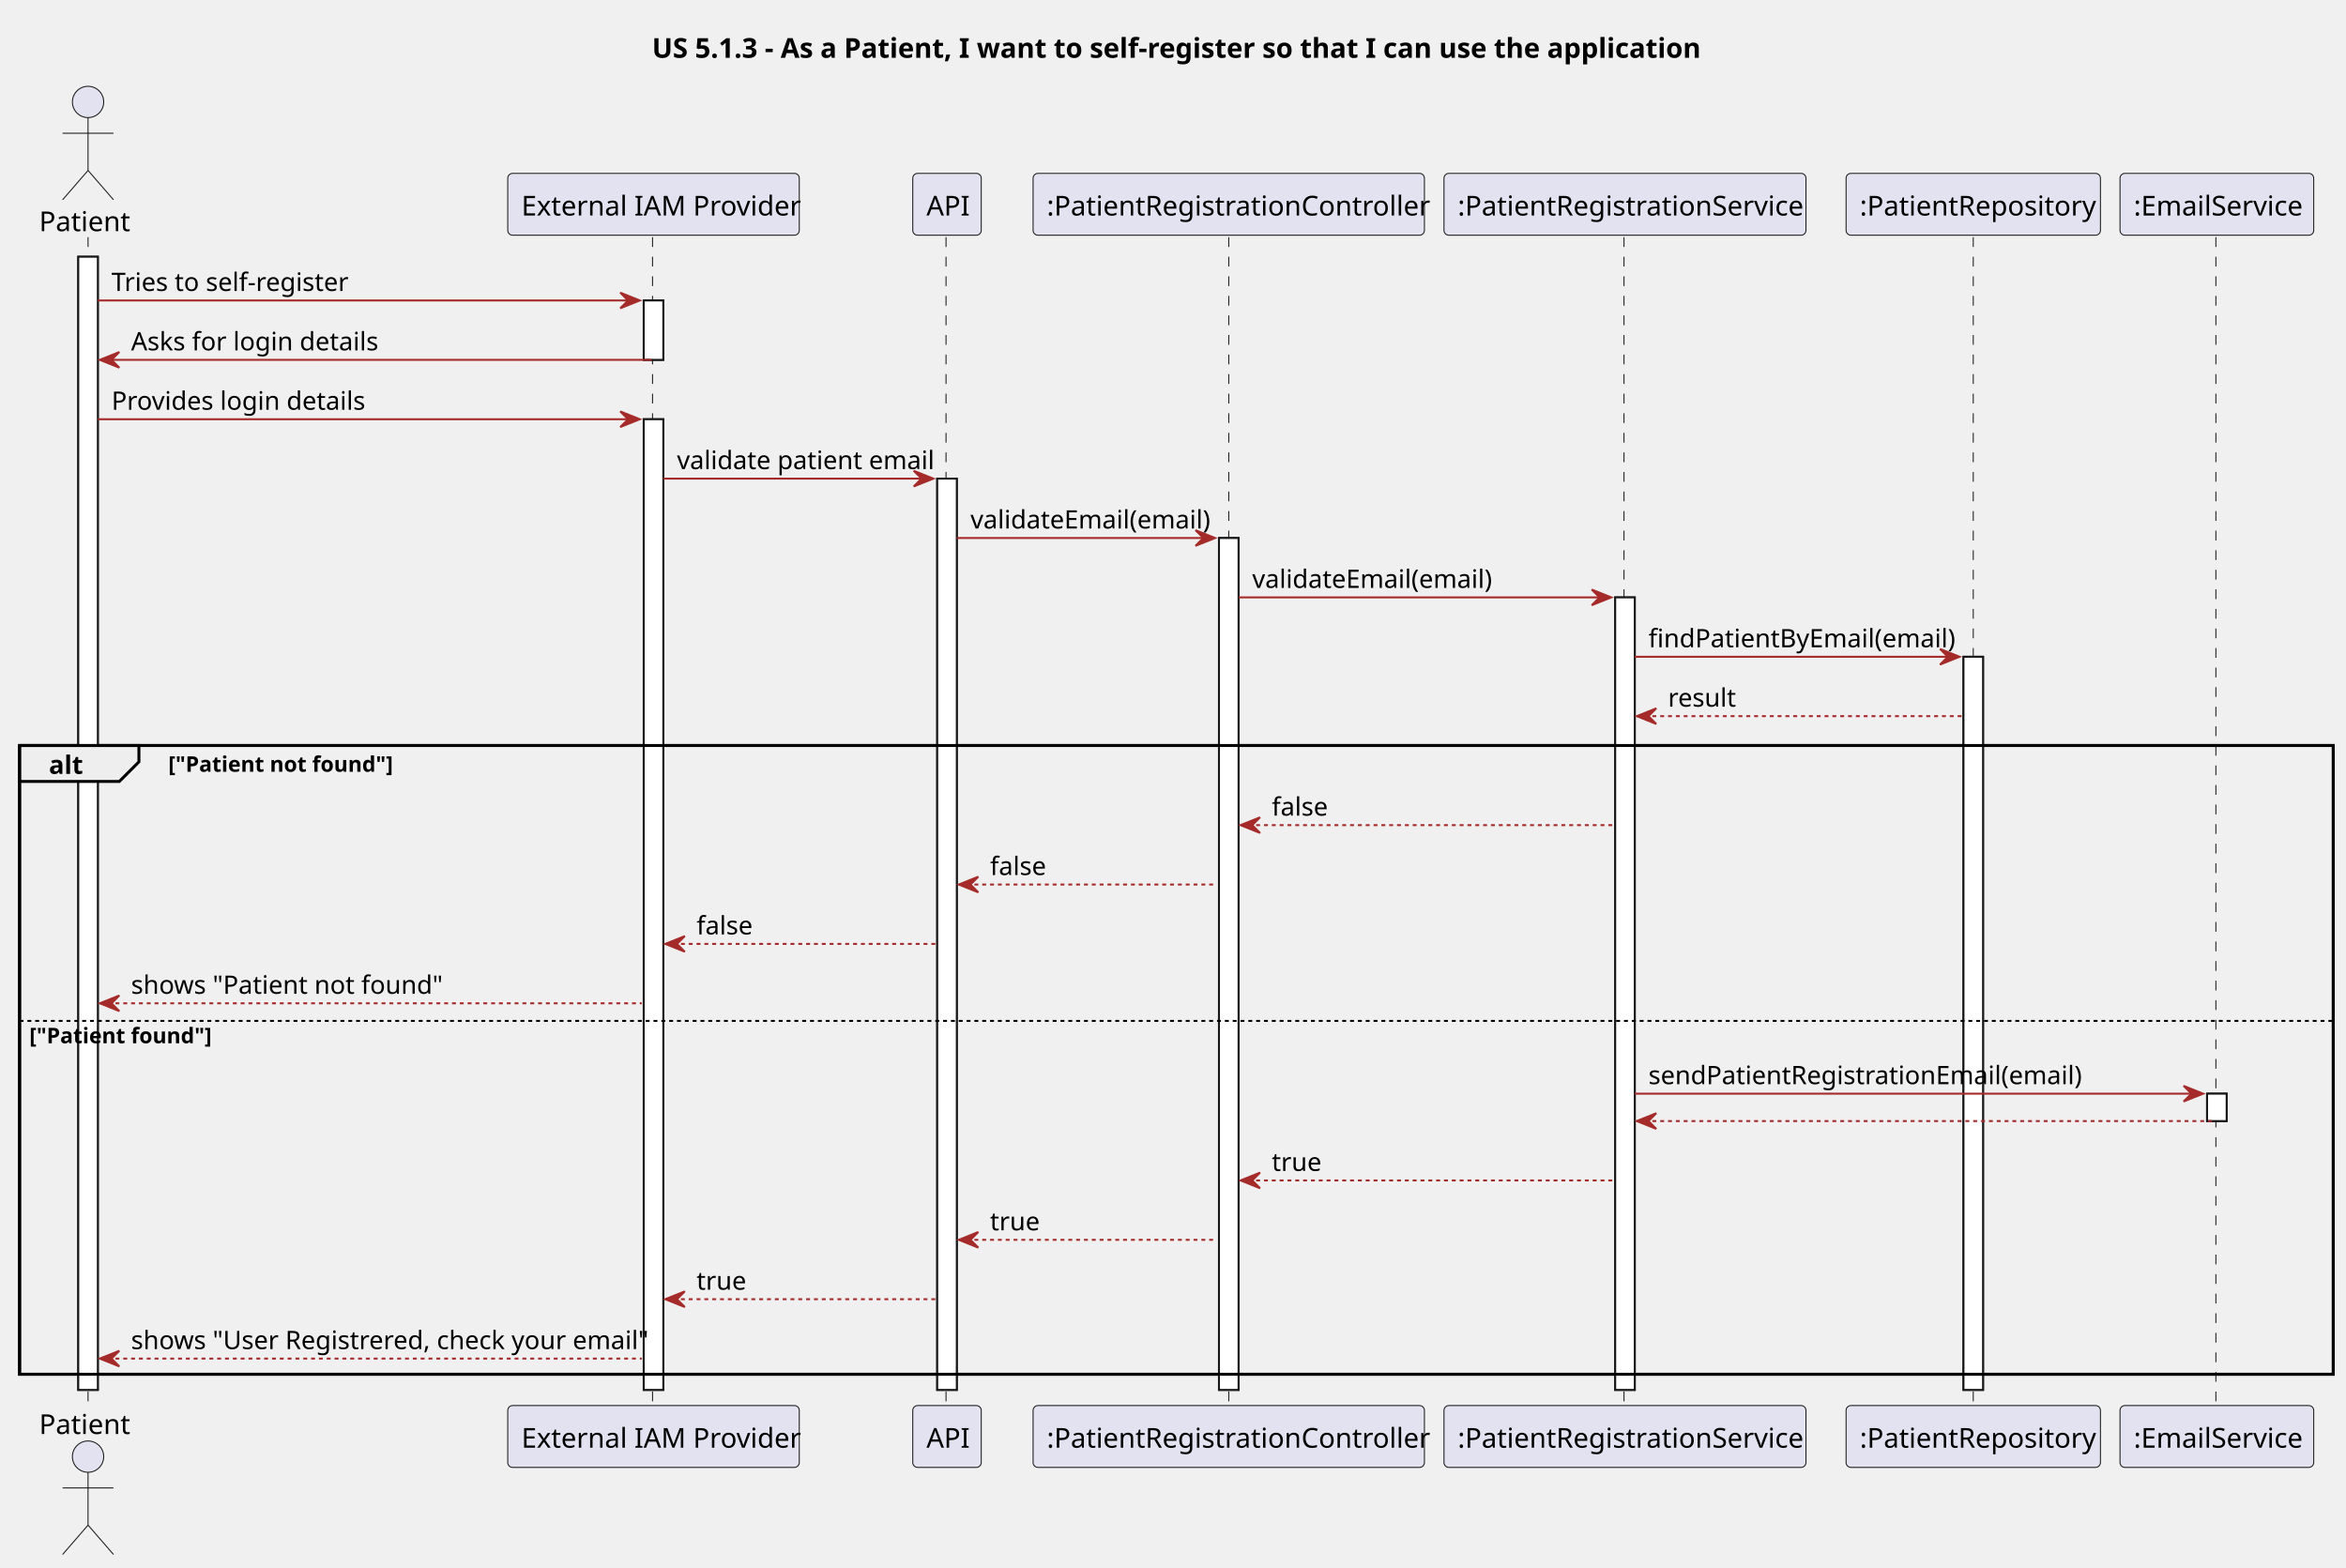
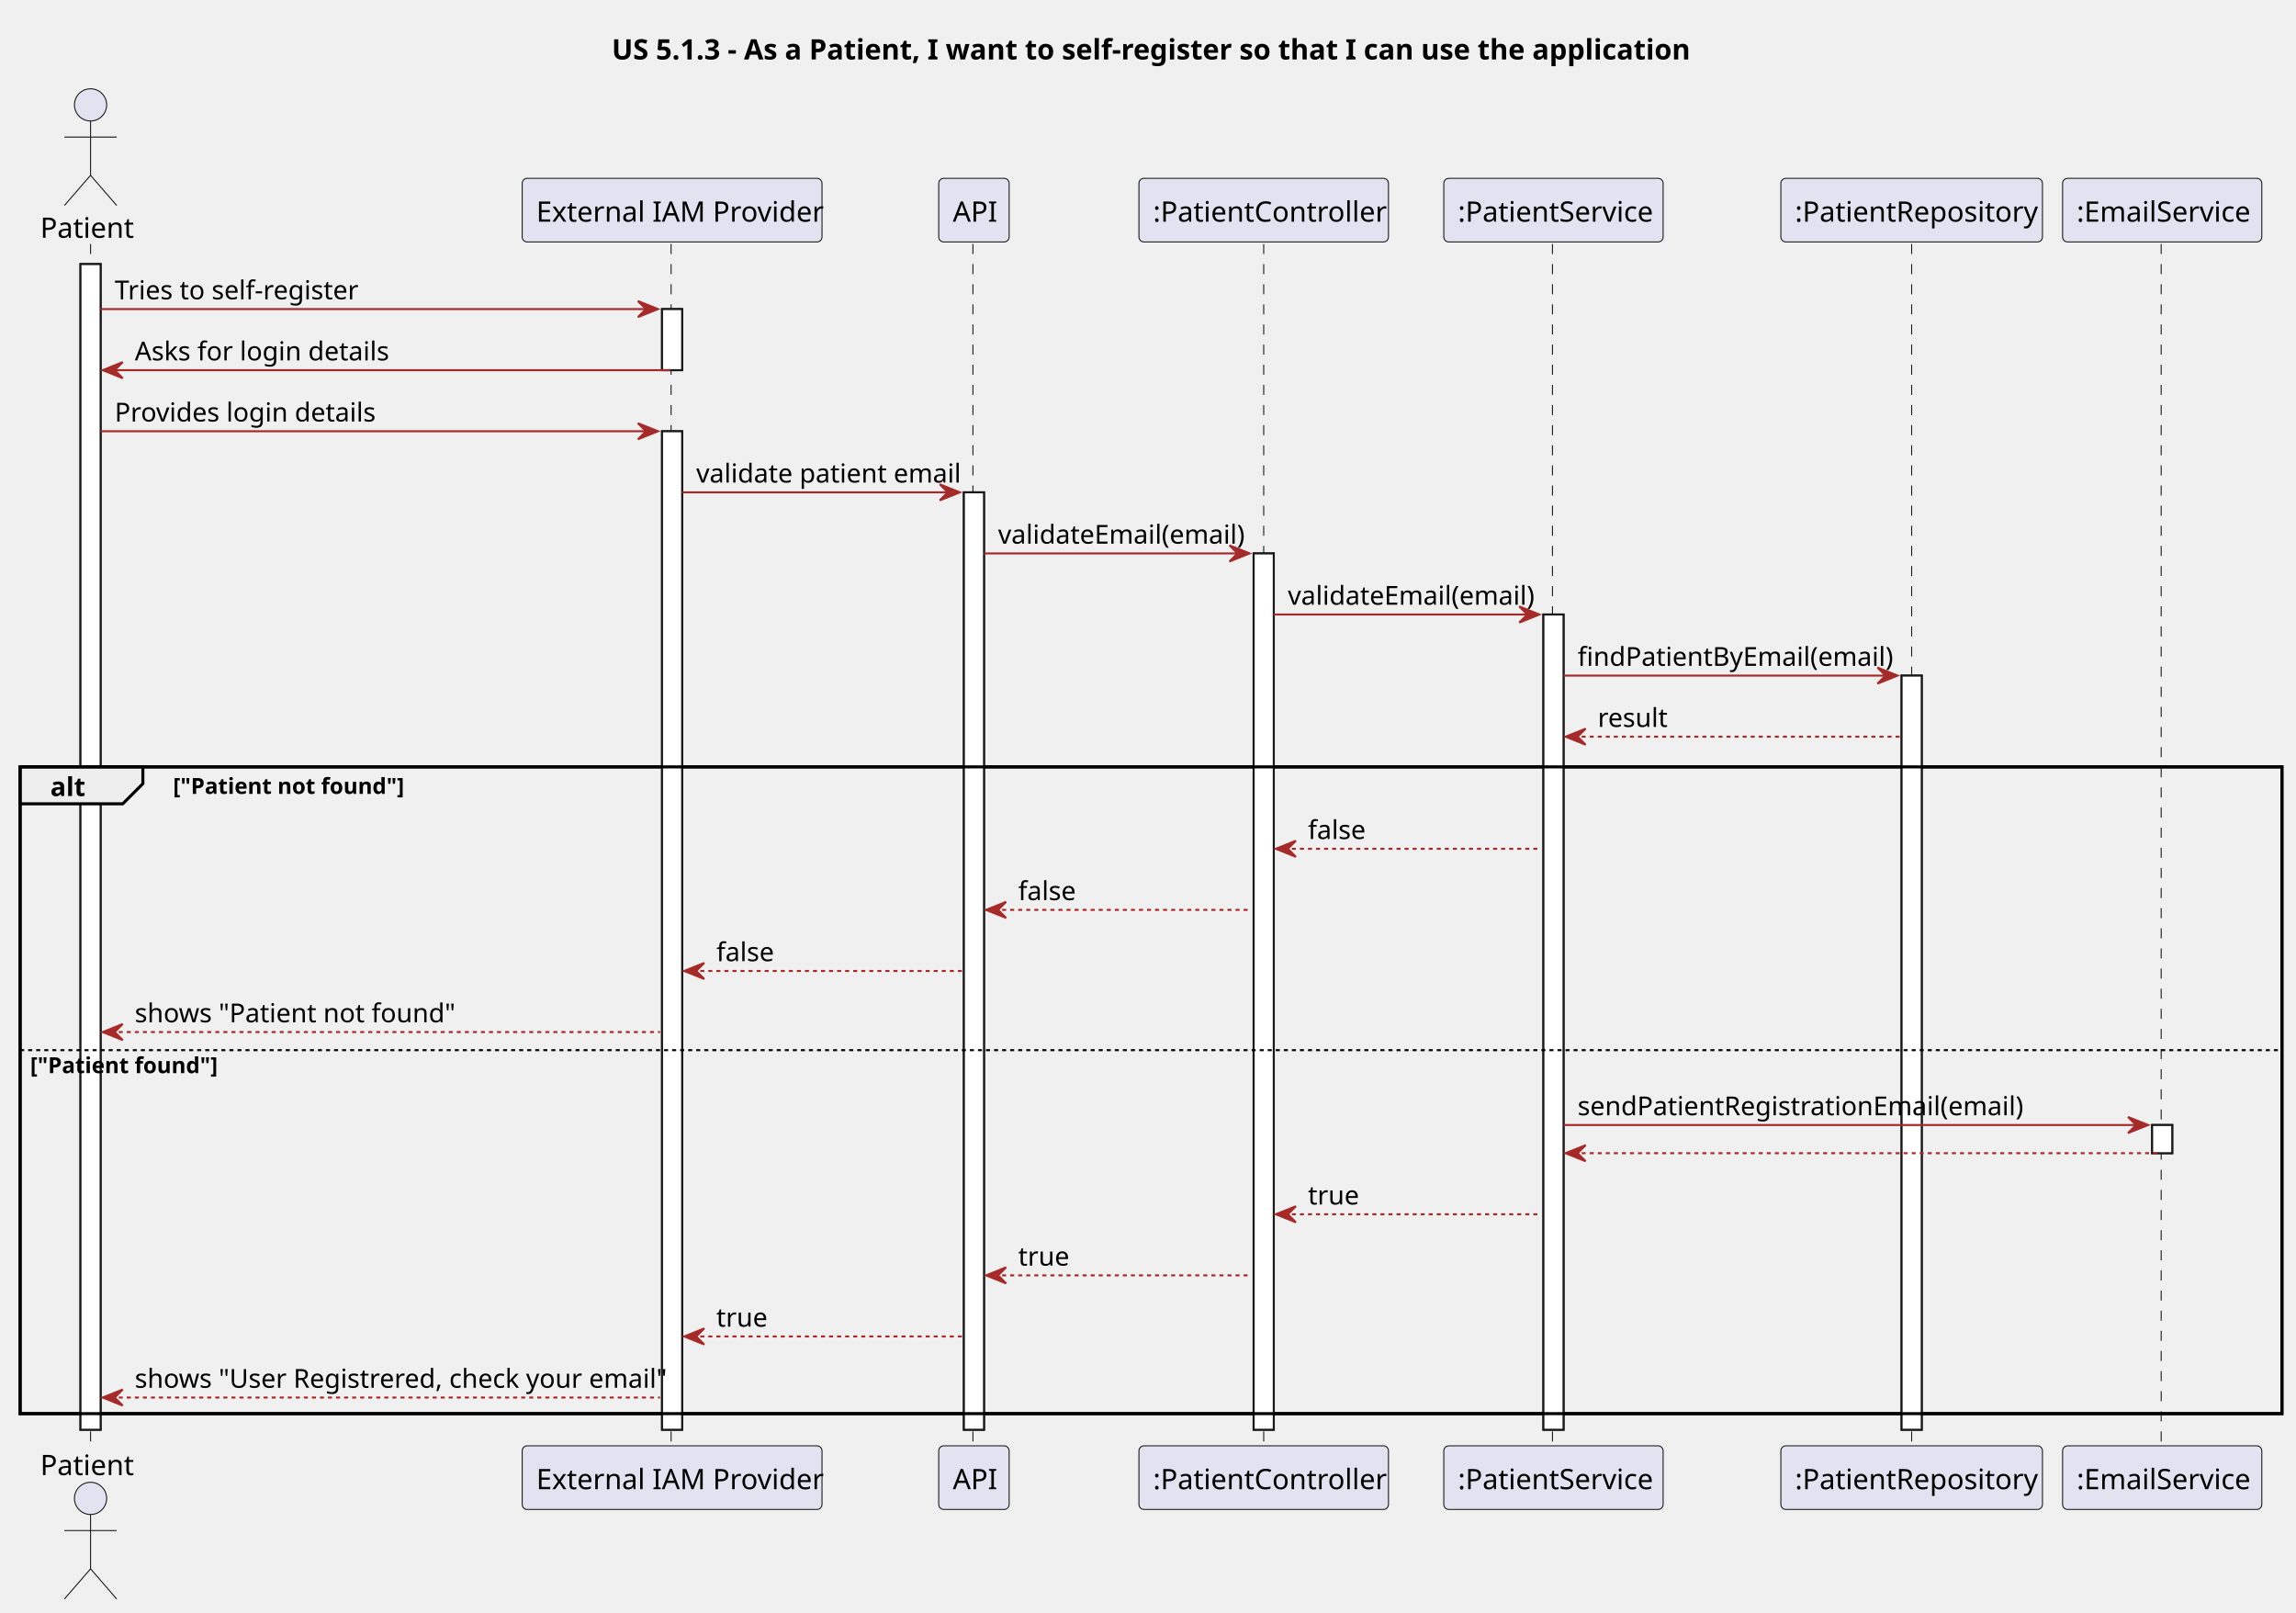
- <svg xmlns="http://www.w3.org/2000/svg" contentStyleType="text/css" height="801px" preserveAspectRatio="none" style="width:1199px;height:801px;background:#FFFFFF;" version="1.1" viewBox="0 0 1199 801" width="1199px" zoomAndPan="magnify">
+ <svg xmlns="http://www.w3.org/2000/svg" contentStyleType="text/css" height="801px" preserveAspectRatio="none" style="width:1141px;height:801px;background:#FFFFFF;" version="1.1" viewBox="0 0 1141 801" width="1141px" zoomAndPan="magnify">
  <defs />
  <g>
-     <text fill="#000000" font-family="sans-serif" font-size="14" font-weight="bold" lengthAdjust="spacing" textLength="535" x="333.25" y="29.533">US 5.1.3 - As a Patient, I want to self-register so that I can use the application</text>
+     <text fill="#000000" font-family="sans-serif" font-size="14" font-weight="bold" lengthAdjust="spacing" textLength="535" x="304" y="29.533">US 5.1.3 - As a Patient, I want to self-register so that I can use the application</text>
    <rect fill="#FFFFFF" height="579.164" style="stroke:#181818;stroke-width:1.0;" width="10" x="40" y="131.219" />
    <rect fill="#FFFFFF" height="30.352" style="stroke:#181818;stroke-width:1.0;" width="10" x="329" y="153.57" />
    <rect fill="#FFFFFF" height="496.109" style="stroke:#181818;stroke-width:1.0;" width="10" x="329" y="214.273" />
    <rect fill="#FFFFFF" height="465.758" style="stroke:#181818;stroke-width:1.0;" width="10" x="479" y="244.625" />
    <rect fill="#FFFFFF" height="435.406" style="stroke:#181818;stroke-width:1.0;" width="10" x="623" y="274.977" />
-     <rect fill="#FFFFFF" height="405.055" style="stroke:#181818;stroke-width:1.0;" width="10" x="825.5" y="305.328" />
-     <rect fill="#FFFFFF" height="374.703" style="stroke:#181818;stroke-width:1.0;" width="10" x="1003.5" y="335.68" />
-     <rect fill="#FFFFFF" height="14" style="stroke:#181818;stroke-width:1.0;" width="10" x="1128" y="558.977" />
-     <rect fill="none" height="321.352" style="stroke:#000000;stroke-width:1.5;" width="1182.5" x="10" y="381.031" />
+     <rect fill="#FFFFFF" height="405.055" style="stroke:#181818;stroke-width:1.0;" width="10" x="767" y="305.328" />
+     <rect fill="#FFFFFF" height="374.703" style="stroke:#181818;stroke-width:1.0;" width="10" x="945" y="335.68" />
+     <rect fill="#FFFFFF" height="14" style="stroke:#181818;stroke-width:1.0;" width="10" x="1069.5" y="558.977" />
+     <rect fill="none" height="321.352" style="stroke:#000000;stroke-width:1.5;" width="1124" x="10" y="381.031" />
    <line style="stroke:#181818;stroke-width:0.5;stroke-dasharray:5.0,5.0;" x1="45" x2="45" y1="121.219" y2="719.383" />
    <line style="stroke:#181818;stroke-width:0.5;stroke-dasharray:5.0,5.0;" x1="333.5" x2="333.5" y1="121.219" y2="719.383" />
    <line style="stroke:#181818;stroke-width:0.5;stroke-dasharray:5.0,5.0;" x1="483.5" x2="483.5" y1="121.219" y2="719.383" />
    <line style="stroke:#181818;stroke-width:0.5;stroke-dasharray:5.0,5.0;" x1="628" x2="628" y1="121.219" y2="719.383" />
-     <line style="stroke:#181818;stroke-width:0.5;stroke-dasharray:5.0,5.0;" x1="830" x2="830" y1="121.219" y2="719.383" />
-     <line style="stroke:#181818;stroke-width:0.5;stroke-dasharray:5.0,5.0;" x1="1008.5" x2="1008.5" y1="121.219" y2="719.383" />
-     <line style="stroke:#181818;stroke-width:0.5;stroke-dasharray:5.0,5.0;" x1="1132.5" x2="1132.5" y1="121.219" y2="719.383" />
+     <line style="stroke:#181818;stroke-width:0.5;stroke-dasharray:5.0,5.0;" x1="771.5" x2="771.5" y1="121.219" y2="719.383" />
+     <line style="stroke:#181818;stroke-width:0.5;stroke-dasharray:5.0,5.0;" x1="950" x2="950" y1="121.219" y2="719.383" />
+     <line style="stroke:#181818;stroke-width:0.5;stroke-dasharray:5.0,5.0;" x1="1074" x2="1074" y1="121.219" y2="719.383" />
    <text fill="#000000" font-family="sans-serif" font-size="14" lengthAdjust="spacing" textLength="44" x="20" y="118.143">Patient</text>
    <ellipse cx="45" cy="52.109" fill="#E2E2F0" rx="8" ry="8" style="stroke:#181818;stroke-width:0.5;" />
    <path d="M45,60.109 L45,87.109 M32,68.109 L58,68.109 M45,87.109 L32,102.109 M45,87.109 L58,102.109 " fill="none" style="stroke:#181818;stroke-width:0.5;" />
    <text fill="#000000" font-family="sans-serif" font-size="14" lengthAdjust="spacing" textLength="44" x="20" y="732.916">Patient</text>
    <ellipse cx="45" cy="744.492" fill="#E2E2F0" rx="8" ry="8" style="stroke:#181818;stroke-width:0.5;" />
    <path d="M45,752.492 L45,779.492 M32,760.492 L58,760.492 M45,779.492 L32,794.492 M45,779.492 L58,794.492 " fill="none" style="stroke:#181818;stroke-width:0.5;" />
    <rect fill="#E2E2F0" height="31.609" rx="2.5" ry="2.5" style="stroke:#181818;stroke-width:0.5;" width="149" x="259.5" y="88.609" />
    <text fill="#000000" font-family="sans-serif" font-size="14" lengthAdjust="spacing" textLength="135" x="266.5" y="110.143">External IAM Provider</text>
    <rect fill="#E2E2F0" height="31.609" rx="2.5" ry="2.5" style="stroke:#181818;stroke-width:0.5;" width="149" x="259.5" y="718.383" />
    <text fill="#000000" font-family="sans-serif" font-size="14" lengthAdjust="spacing" textLength="135" x="266.5" y="739.916">External IAM Provider</text>
    <rect fill="#E2E2F0" height="31.609" rx="2.5" ry="2.5" style="stroke:#181818;stroke-width:0.5;" width="35" x="466.5" y="88.609" />
    <text fill="#000000" font-family="sans-serif" font-size="14" lengthAdjust="spacing" textLength="21" x="473.5" y="110.143">API</text>
    <rect fill="#E2E2F0" height="31.609" rx="2.5" ry="2.5" style="stroke:#181818;stroke-width:0.5;" width="35" x="466.5" y="718.383" />
    <text fill="#000000" font-family="sans-serif" font-size="14" lengthAdjust="spacing" textLength="21" x="473.5" y="739.916">API</text>
-     <rect fill="#E2E2F0" height="31.609" rx="2.5" ry="2.5" style="stroke:#181818;stroke-width:0.5;" width="200" x="528" y="88.609" />
-     <text fill="#000000" font-family="sans-serif" font-size="14" lengthAdjust="spacing" textLength="186" x="535" y="110.143">:PatientRegistrationController</text>
-     <rect fill="#E2E2F0" height="31.609" rx="2.5" ry="2.5" style="stroke:#181818;stroke-width:0.5;" width="200" x="528" y="718.383" />
-     <text fill="#000000" font-family="sans-serif" font-size="14" lengthAdjust="spacing" textLength="186" x="535" y="739.916">:PatientRegistrationController</text>
-     <rect fill="#E2E2F0" height="31.609" rx="2.5" ry="2.5" style="stroke:#181818;stroke-width:0.5;" width="185" x="738" y="88.609" />
-     <text fill="#000000" font-family="sans-serif" font-size="14" lengthAdjust="spacing" textLength="171" x="745" y="110.143">:PatientRegistrationService</text>
-     <rect fill="#E2E2F0" height="31.609" rx="2.5" ry="2.5" style="stroke:#181818;stroke-width:0.5;" width="185" x="738" y="718.383" />
-     <text fill="#000000" font-family="sans-serif" font-size="14" lengthAdjust="spacing" textLength="171" x="745" y="739.916">:PatientRegistrationService</text>
-     <rect fill="#E2E2F0" height="31.609" rx="2.5" ry="2.5" style="stroke:#181818;stroke-width:0.5;" width="130" x="943.5" y="88.609" />
-     <text fill="#000000" font-family="sans-serif" font-size="14" lengthAdjust="spacing" textLength="116" x="950.5" y="110.143">:PatientRepository</text>
-     <rect fill="#E2E2F0" height="31.609" rx="2.5" ry="2.5" style="stroke:#181818;stroke-width:0.5;" width="130" x="943.5" y="718.383" />
-     <text fill="#000000" font-family="sans-serif" font-size="14" lengthAdjust="spacing" textLength="116" x="950.5" y="739.916">:PatientRepository</text>
-     <rect fill="#E2E2F0" height="31.609" rx="2.5" ry="2.5" style="stroke:#181818;stroke-width:0.5;" width="99" x="1083.5" y="88.609" />
-     <text fill="#000000" font-family="sans-serif" font-size="14" lengthAdjust="spacing" textLength="85" x="1090.5" y="110.143">:EmailService</text>
-     <rect fill="#E2E2F0" height="31.609" rx="2.5" ry="2.5" style="stroke:#181818;stroke-width:0.5;" width="99" x="1083.5" y="718.383" />
-     <text fill="#000000" font-family="sans-serif" font-size="14" lengthAdjust="spacing" textLength="85" x="1090.5" y="739.916">:EmailService</text>
+     <rect fill="#E2E2F0" height="31.609" rx="2.5" ry="2.5" style="stroke:#181818;stroke-width:0.5;" width="124" x="566" y="88.609" />
+     <text fill="#000000" font-family="sans-serif" font-size="14" lengthAdjust="spacing" textLength="110" x="573" y="110.143">:PatientController</text>
+     <rect fill="#E2E2F0" height="31.609" rx="2.5" ry="2.5" style="stroke:#181818;stroke-width:0.5;" width="124" x="566" y="718.383" />
+     <text fill="#000000" font-family="sans-serif" font-size="14" lengthAdjust="spacing" textLength="110" x="573" y="739.916">:PatientController</text>
+     <rect fill="#E2E2F0" height="31.609" rx="2.5" ry="2.5" style="stroke:#181818;stroke-width:0.5;" width="109" x="717.5" y="88.609" />
+     <text fill="#000000" font-family="sans-serif" font-size="14" lengthAdjust="spacing" textLength="95" x="724.5" y="110.143">:PatientService</text>
+     <rect fill="#E2E2F0" height="31.609" rx="2.5" ry="2.5" style="stroke:#181818;stroke-width:0.5;" width="109" x="717.5" y="718.383" />
+     <text fill="#000000" font-family="sans-serif" font-size="14" lengthAdjust="spacing" textLength="95" x="724.5" y="739.916">:PatientService</text>
+     <rect fill="#E2E2F0" height="31.609" rx="2.5" ry="2.5" style="stroke:#181818;stroke-width:0.5;" width="130" x="885" y="88.609" />
+     <text fill="#000000" font-family="sans-serif" font-size="14" lengthAdjust="spacing" textLength="116" x="892" y="110.143">:PatientRepository</text>
+     <rect fill="#E2E2F0" height="31.609" rx="2.5" ry="2.5" style="stroke:#181818;stroke-width:0.5;" width="130" x="885" y="718.383" />
+     <text fill="#000000" font-family="sans-serif" font-size="14" lengthAdjust="spacing" textLength="116" x="892" y="739.916">:PatientRepository</text>
+     <rect fill="#E2E2F0" height="31.609" rx="2.5" ry="2.5" style="stroke:#181818;stroke-width:0.5;" width="99" x="1025" y="88.609" />
+     <text fill="#000000" font-family="sans-serif" font-size="14" lengthAdjust="spacing" textLength="85" x="1032" y="110.143">:EmailService</text>
+     <rect fill="#E2E2F0" height="31.609" rx="2.5" ry="2.5" style="stroke:#181818;stroke-width:0.5;" width="99" x="1025" y="718.383" />
+     <text fill="#000000" font-family="sans-serif" font-size="14" lengthAdjust="spacing" textLength="85" x="1032" y="739.916">:EmailService</text>
    <rect fill="#FFFFFF" height="579.164" style="stroke:#181818;stroke-width:1.0;" width="10" x="40" y="131.219" />
    <rect fill="#FFFFFF" height="30.352" style="stroke:#181818;stroke-width:1.0;" width="10" x="329" y="153.57" />
    <rect fill="#FFFFFF" height="496.109" style="stroke:#181818;stroke-width:1.0;" width="10" x="329" y="214.273" />
    <rect fill="#FFFFFF" height="465.758" style="stroke:#181818;stroke-width:1.0;" width="10" x="479" y="244.625" />
    <rect fill="#FFFFFF" height="435.406" style="stroke:#181818;stroke-width:1.0;" width="10" x="623" y="274.977" />
-     <rect fill="#FFFFFF" height="405.055" style="stroke:#181818;stroke-width:1.0;" width="10" x="825.5" y="305.328" />
-     <rect fill="#FFFFFF" height="374.703" style="stroke:#181818;stroke-width:1.0;" width="10" x="1003.5" y="335.68" />
-     <rect fill="#FFFFFF" height="14" style="stroke:#181818;stroke-width:1.0;" width="10" x="1128" y="558.977" />
+     <rect fill="#FFFFFF" height="405.055" style="stroke:#181818;stroke-width:1.0;" width="10" x="767" y="305.328" />
+     <rect fill="#FFFFFF" height="374.703" style="stroke:#181818;stroke-width:1.0;" width="10" x="945" y="335.68" />
+     <rect fill="#FFFFFF" height="14" style="stroke:#181818;stroke-width:1.0;" width="10" x="1069.5" y="558.977" />
    <polygon fill="#A52A2A" points="317,149.57,327,153.57,317,157.57,321,153.57" style="stroke:#A52A2A;stroke-width:1.0;" />
    <line style="stroke:#A52A2A;stroke-width:1.0;" x1="50" x2="323" y1="153.57" y2="153.57" />
    <text fill="#000000" font-family="sans-serif" font-size="13" lengthAdjust="spacing" textLength="114" x="57" y="148.714">Tries to self-register</text>
    <polygon fill="#A52A2A" points="61,179.922,51,183.922,61,187.922,57,183.922" style="stroke:#A52A2A;stroke-width:1.0;" />
    <line style="stroke:#A52A2A;stroke-width:1.0;" x1="55" x2="333" y1="183.922" y2="183.922" />
    <text fill="#000000" font-family="sans-serif" font-size="13" lengthAdjust="spacing" textLength="121" x="67" y="179.065">Asks for login details</text>
    <polygon fill="#A52A2A" points="317,210.273,327,214.273,317,218.273,321,214.273" style="stroke:#A52A2A;stroke-width:1.0;" />
    <line style="stroke:#A52A2A;stroke-width:1.0;" x1="50" x2="323" y1="214.273" y2="214.273" />
    <text fill="#000000" font-family="sans-serif" font-size="13" lengthAdjust="spacing" textLength="122" x="57" y="209.417">Provides login details</text>
    <polygon fill="#A52A2A" points="467,240.625,477,244.625,467,248.625,471,244.625" style="stroke:#A52A2A;stroke-width:1.0;" />
    <line style="stroke:#A52A2A;stroke-width:1.0;" x1="339" x2="473" y1="244.625" y2="244.625" />
    <text fill="#000000" font-family="sans-serif" font-size="13" lengthAdjust="spacing" textLength="121" x="346" y="239.769">validate patient email</text>
    <polygon fill="#A52A2A" points="611,270.977,621,274.977,611,278.977,615,274.977" style="stroke:#A52A2A;stroke-width:1.0;" />
    <line style="stroke:#A52A2A;stroke-width:1.0;" x1="489" x2="617" y1="274.977" y2="274.977" />
    <text fill="#000000" font-family="sans-serif" font-size="13" lengthAdjust="spacing" textLength="115" x="496" y="270.12">validateEmail(email)</text>
-     <polygon fill="#A52A2A" points="813.5,301.328,823.5,305.328,813.5,309.328,817.5,305.328" style="stroke:#A52A2A;stroke-width:1.0;" />
-     <line style="stroke:#A52A2A;stroke-width:1.0;" x1="633" x2="819.5" y1="305.328" y2="305.328" />
+     <polygon fill="#A52A2A" points="755,301.328,765,305.328,755,309.328,759,305.328" style="stroke:#A52A2A;stroke-width:1.0;" />
+     <line style="stroke:#A52A2A;stroke-width:1.0;" x1="633" x2="761" y1="305.328" y2="305.328" />
    <text fill="#000000" font-family="sans-serif" font-size="13" lengthAdjust="spacing" textLength="115" x="640" y="300.472">validateEmail(email)</text>
-     <polygon fill="#A52A2A" points="991.5,331.68,1001.5,335.68,991.5,339.68,995.5,335.68" style="stroke:#A52A2A;stroke-width:1.0;" />
-     <line style="stroke:#A52A2A;stroke-width:1.0;" x1="835.5" x2="997.5" y1="335.68" y2="335.68" />
-     <text fill="#000000" font-family="sans-serif" font-size="13" lengthAdjust="spacing" textLength="149" x="842.5" y="330.823">findPatientByEmail(email)</text>
-     <polygon fill="#A52A2A" points="846.5,362.031,836.5,366.031,846.5,370.031,842.5,366.031" style="stroke:#A52A2A;stroke-width:1.0;" />
-     <line style="stroke:#A52A2A;stroke-width:1.0;stroke-dasharray:2.0,2.0;" x1="840.5" x2="1002.5" y1="366.031" y2="366.031" />
-     <text fill="#000000" font-family="sans-serif" font-size="13" lengthAdjust="spacing" textLength="32" x="852.5" y="361.175">result</text>
+     <polygon fill="#A52A2A" points="933,331.68,943,335.68,933,339.68,937,335.68" style="stroke:#A52A2A;stroke-width:1.0;" />
+     <line style="stroke:#A52A2A;stroke-width:1.0;" x1="777" x2="939" y1="335.68" y2="335.68" />
+     <text fill="#000000" font-family="sans-serif" font-size="13" lengthAdjust="spacing" textLength="149" x="784" y="330.823">findPatientByEmail(email)</text>
+     <polygon fill="#A52A2A" points="788,362.031,778,366.031,788,370.031,784,366.031" style="stroke:#A52A2A;stroke-width:1.0;" />
+     <line style="stroke:#A52A2A;stroke-width:1.0;stroke-dasharray:2.0,2.0;" x1="782" x2="944" y1="366.031" y2="366.031" />
+     <text fill="#000000" font-family="sans-serif" font-size="13" lengthAdjust="spacing" textLength="32" x="794" y="361.175">result</text>
    <path d="M10,381.031 L71,381.031 L71,389.383 L61,399.383 L10,399.383 L10,381.031 " fill="#EEEEEE" style="stroke:#000000;stroke-width:1.5;" />
-     <rect fill="none" height="321.352" style="stroke:#000000;stroke-width:1.5;" width="1182.5" x="10" y="381.031" />
+     <rect fill="none" height="321.352" style="stroke:#000000;stroke-width:1.5;" width="1124" x="10" y="381.031" />
    <text fill="#000000" font-family="sans-serif" font-size="13" font-weight="bold" lengthAdjust="spacing" textLength="16" x="25" y="395.526">alt</text>
    <text fill="#000000" font-family="sans-serif" font-size="11" font-weight="bold" lengthAdjust="spacing" textLength="112" x="86" y="394.45">["Patient not found"]</text>
    <polygon fill="#A52A2A" points="644,417.734,634,421.734,644,425.734,640,421.734" style="stroke:#A52A2A;stroke-width:1.0;" />
-     <line style="stroke:#A52A2A;stroke-width:1.0;stroke-dasharray:2.0,2.0;" x1="638" x2="824.5" y1="421.734" y2="421.734" />
+     <line style="stroke:#A52A2A;stroke-width:1.0;stroke-dasharray:2.0,2.0;" x1="638" x2="766" y1="421.734" y2="421.734" />
    <text fill="#000000" font-family="sans-serif" font-size="13" lengthAdjust="spacing" textLength="27" x="650" y="416.878">false</text>
    <polygon fill="#A52A2A" points="500,448.086,490,452.086,500,456.086,496,452.086" style="stroke:#A52A2A;stroke-width:1.0;" />
    <line style="stroke:#A52A2A;stroke-width:1.0;stroke-dasharray:2.0,2.0;" x1="494" x2="622" y1="452.086" y2="452.086" />
    <text fill="#000000" font-family="sans-serif" font-size="13" lengthAdjust="spacing" textLength="27" x="506" y="447.229">false</text>
    <polygon fill="#A52A2A" points="350,478.438,340,482.438,350,486.438,346,482.438" style="stroke:#A52A2A;stroke-width:1.0;" />
    <line style="stroke:#A52A2A;stroke-width:1.0;stroke-dasharray:2.0,2.0;" x1="344" x2="478" y1="482.438" y2="482.438" />
    <text fill="#000000" font-family="sans-serif" font-size="13" lengthAdjust="spacing" textLength="27" x="356" y="477.581">false</text>
    <polygon fill="#A52A2A" points="61,508.789,51,512.789,61,516.789,57,512.789" style="stroke:#A52A2A;stroke-width:1.0;" />
    <line style="stroke:#A52A2A;stroke-width:1.0;stroke-dasharray:2.0,2.0;" x1="55" x2="328" y1="512.789" y2="512.789" />
    <text fill="#000000" font-family="sans-serif" font-size="13" lengthAdjust="spacing" textLength="149" x="67" y="507.933">shows "Patient not found"</text>
-     <line style="stroke:#000000;stroke-width:1.0;stroke-dasharray:2.0,2.0;" x1="10" x2="1192.5" y1="521.789" y2="521.789" />
+     <line style="stroke:#000000;stroke-width:1.0;stroke-dasharray:2.0,2.0;" x1="10" x2="1134" y1="521.789" y2="521.789" />
    <text fill="#000000" font-family="sans-serif" font-size="11" font-weight="bold" lengthAdjust="spacing" textLength="91" x="15" y="533.208">["Patient found"]</text>
-     <polygon fill="#A52A2A" points="1116,554.977,1126,558.977,1116,562.977,1120,558.977" style="stroke:#A52A2A;stroke-width:1.0;" />
-     <line style="stroke:#A52A2A;stroke-width:1.0;" x1="835.5" x2="1122" y1="558.977" y2="558.977" />
-     <text fill="#000000" font-family="sans-serif" font-size="13" lengthAdjust="spacing" textLength="210" x="842.5" y="554.12">sendPatientRegistrationEmail(email)</text>
-     <polygon fill="#A52A2A" points="846.5,568.977,836.5,572.977,846.5,576.977,842.5,572.977" style="stroke:#A52A2A;stroke-width:1.0;" />
-     <line style="stroke:#A52A2A;stroke-width:1.0;stroke-dasharray:2.0,2.0;" x1="840.5" x2="1132" y1="572.977" y2="572.977" />
+     <polygon fill="#A52A2A" points="1057.5,554.977,1067.5,558.977,1057.5,562.977,1061.5,558.977" style="stroke:#A52A2A;stroke-width:1.0;" />
+     <line style="stroke:#A52A2A;stroke-width:1.0;" x1="777" x2="1063.5" y1="558.977" y2="558.977" />
+     <text fill="#000000" font-family="sans-serif" font-size="13" lengthAdjust="spacing" textLength="210" x="784" y="554.12">sendPatientRegistrationEmail(email)</text>
+     <polygon fill="#A52A2A" points="788,568.977,778,572.977,788,576.977,784,572.977" style="stroke:#A52A2A;stroke-width:1.0;" />
+     <line style="stroke:#A52A2A;stroke-width:1.0;stroke-dasharray:2.0,2.0;" x1="782" x2="1073.5" y1="572.977" y2="572.977" />
    <polygon fill="#A52A2A" points="644,599.328,634,603.328,644,607.328,640,603.328" style="stroke:#A52A2A;stroke-width:1.0;" />
-     <line style="stroke:#A52A2A;stroke-width:1.0;stroke-dasharray:2.0,2.0;" x1="638" x2="824.5" y1="603.328" y2="603.328" />
+     <line style="stroke:#A52A2A;stroke-width:1.0;stroke-dasharray:2.0,2.0;" x1="638" x2="766" y1="603.328" y2="603.328" />
    <text fill="#000000" font-family="sans-serif" font-size="13" lengthAdjust="spacing" textLength="22" x="650" y="598.472">true</text>
    <polygon fill="#A52A2A" points="500,629.68,490,633.68,500,637.68,496,633.68" style="stroke:#A52A2A;stroke-width:1.0;" />
    <line style="stroke:#A52A2A;stroke-width:1.0;stroke-dasharray:2.0,2.0;" x1="494" x2="622" y1="633.68" y2="633.68" />
    <text fill="#000000" font-family="sans-serif" font-size="13" lengthAdjust="spacing" textLength="22" x="506" y="628.823">true</text>
    <polygon fill="#A52A2A" points="350,660.031,340,664.031,350,668.031,346,664.031" style="stroke:#A52A2A;stroke-width:1.0;" />
    <line style="stroke:#A52A2A;stroke-width:1.0;stroke-dasharray:2.0,2.0;" x1="344" x2="478" y1="664.031" y2="664.031" />
    <text fill="#000000" font-family="sans-serif" font-size="13" lengthAdjust="spacing" textLength="22" x="356" y="659.175">true</text>
    <polygon fill="#A52A2A" points="61,690.383,51,694.383,61,698.383,57,694.383" style="stroke:#A52A2A;stroke-width:1.0;" />
    <line style="stroke:#A52A2A;stroke-width:1.0;stroke-dasharray:2.0,2.0;" x1="55" x2="328" y1="694.383" y2="694.383" />
    <text fill="#000000" font-family="sans-serif" font-size="13" lengthAdjust="spacing" textLength="255" x="67" y="689.526">shows "User Registrered, check your email"</text>
  </g>
</svg>
